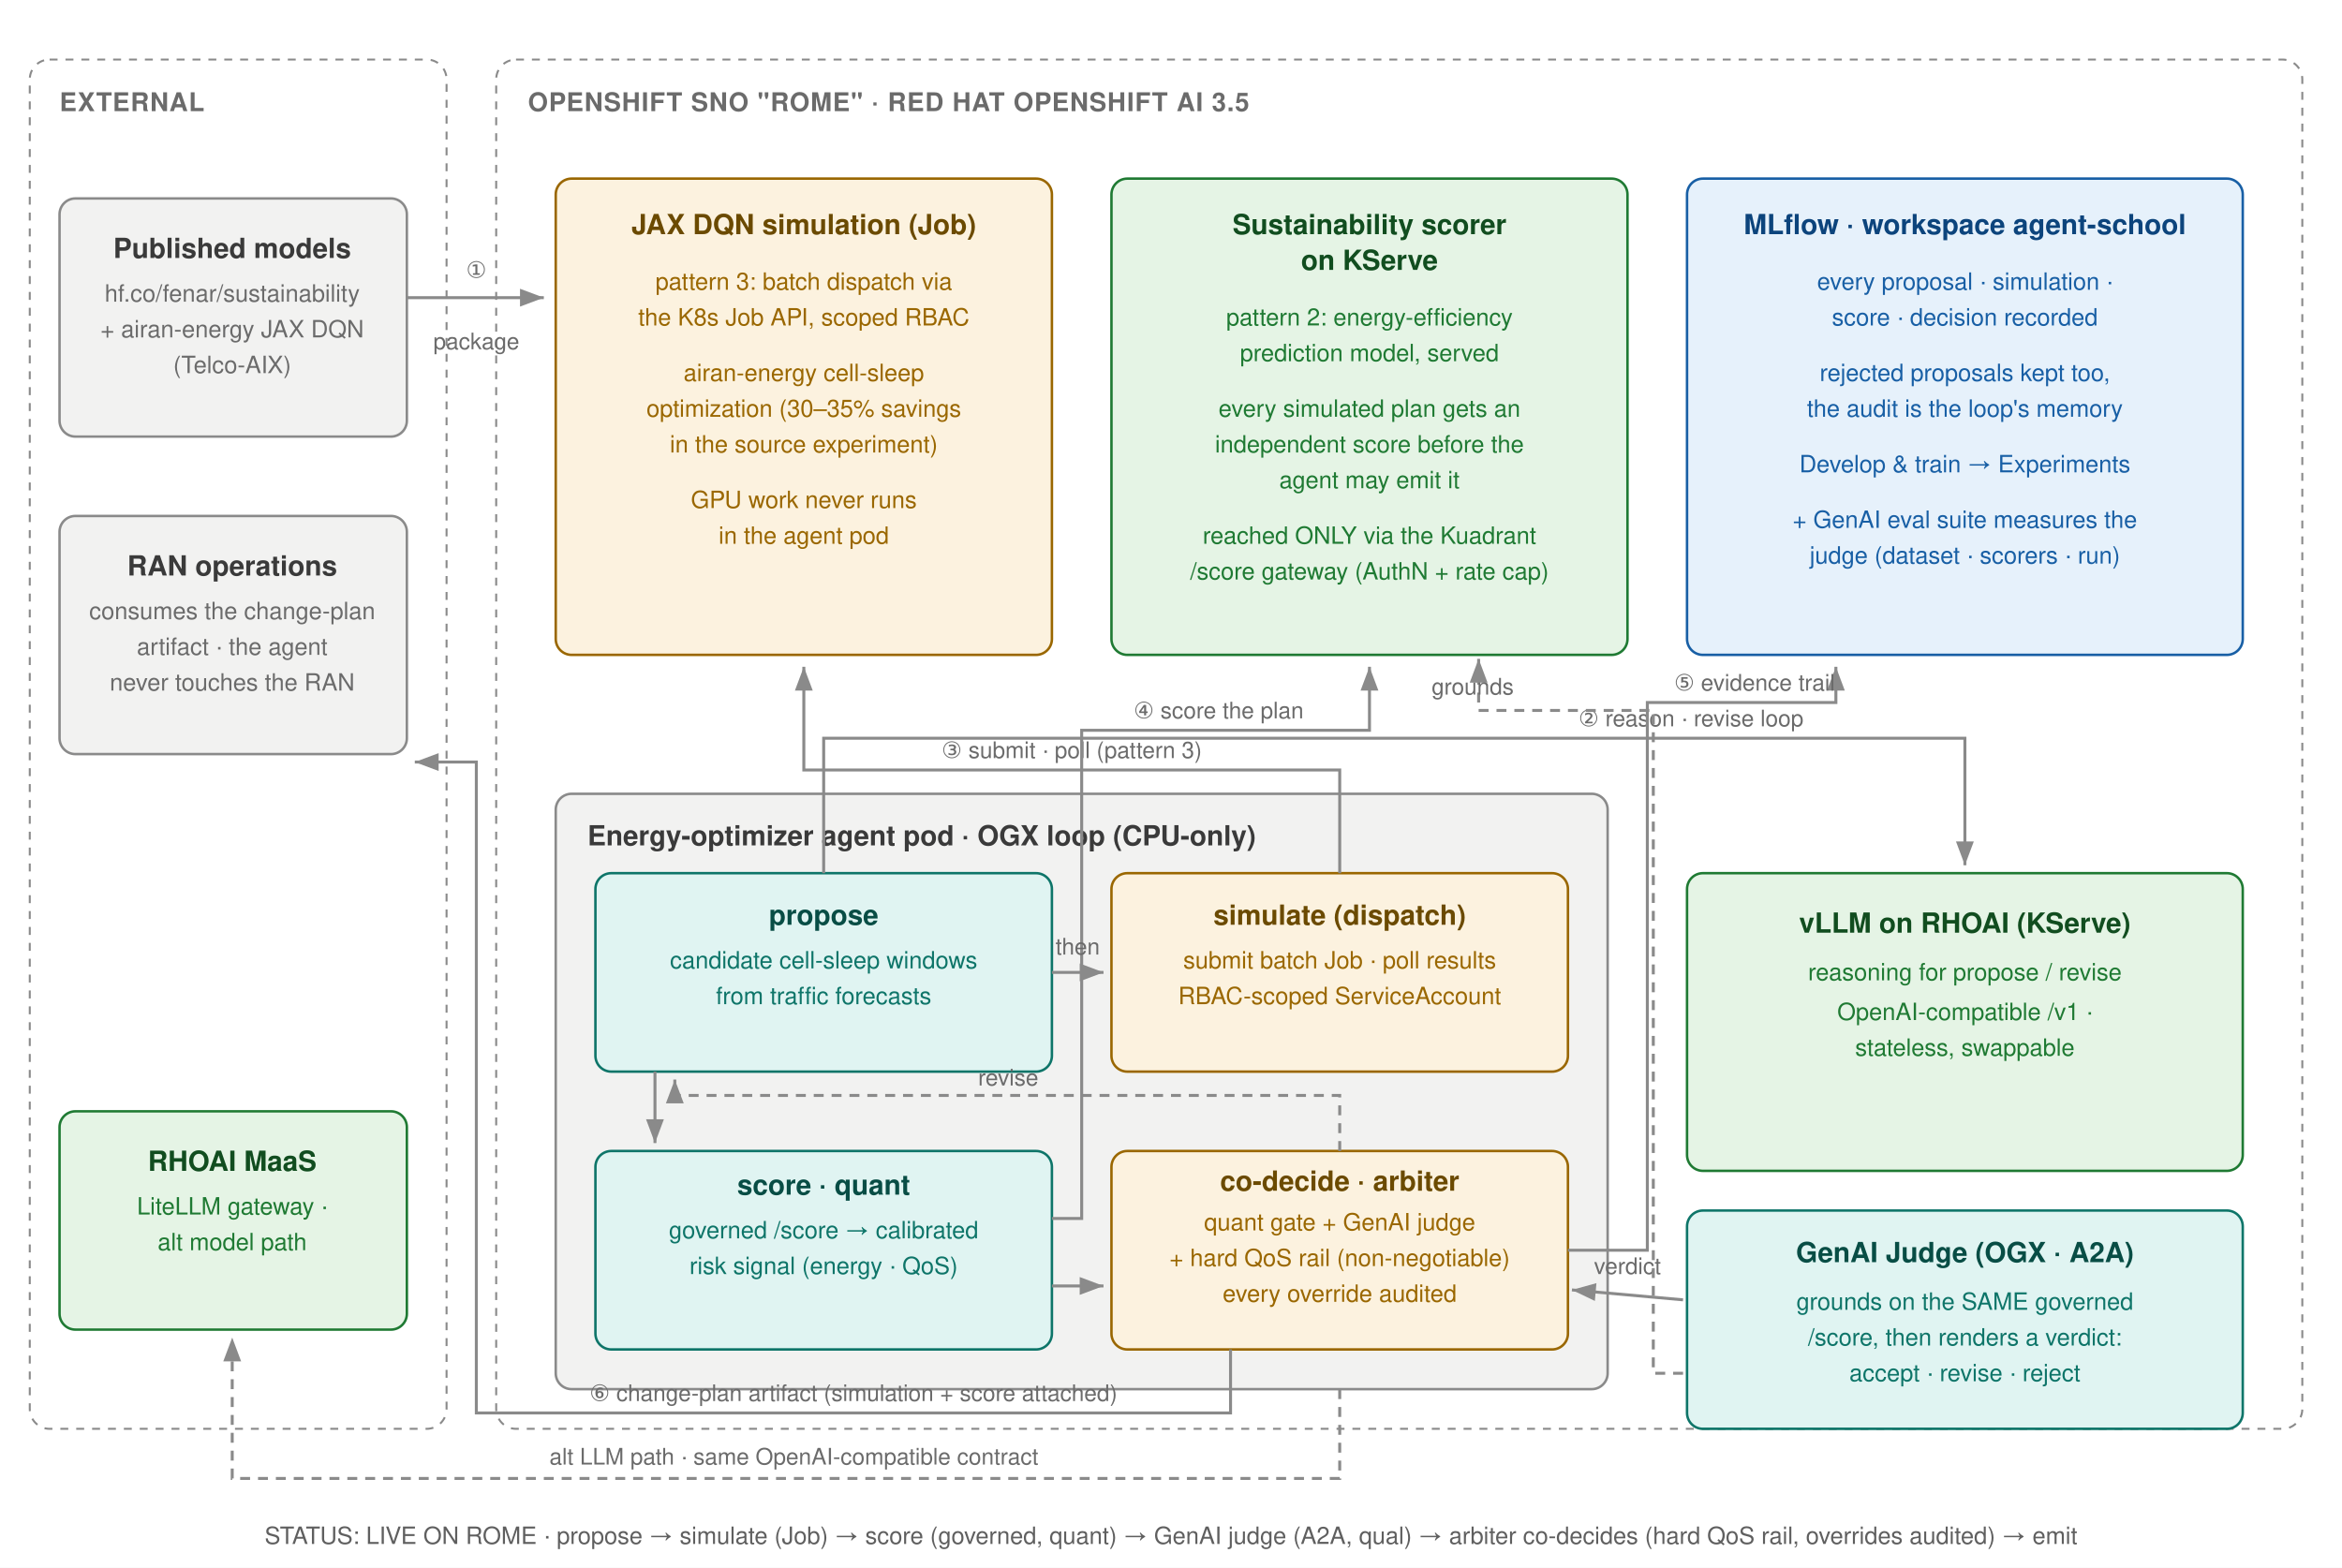
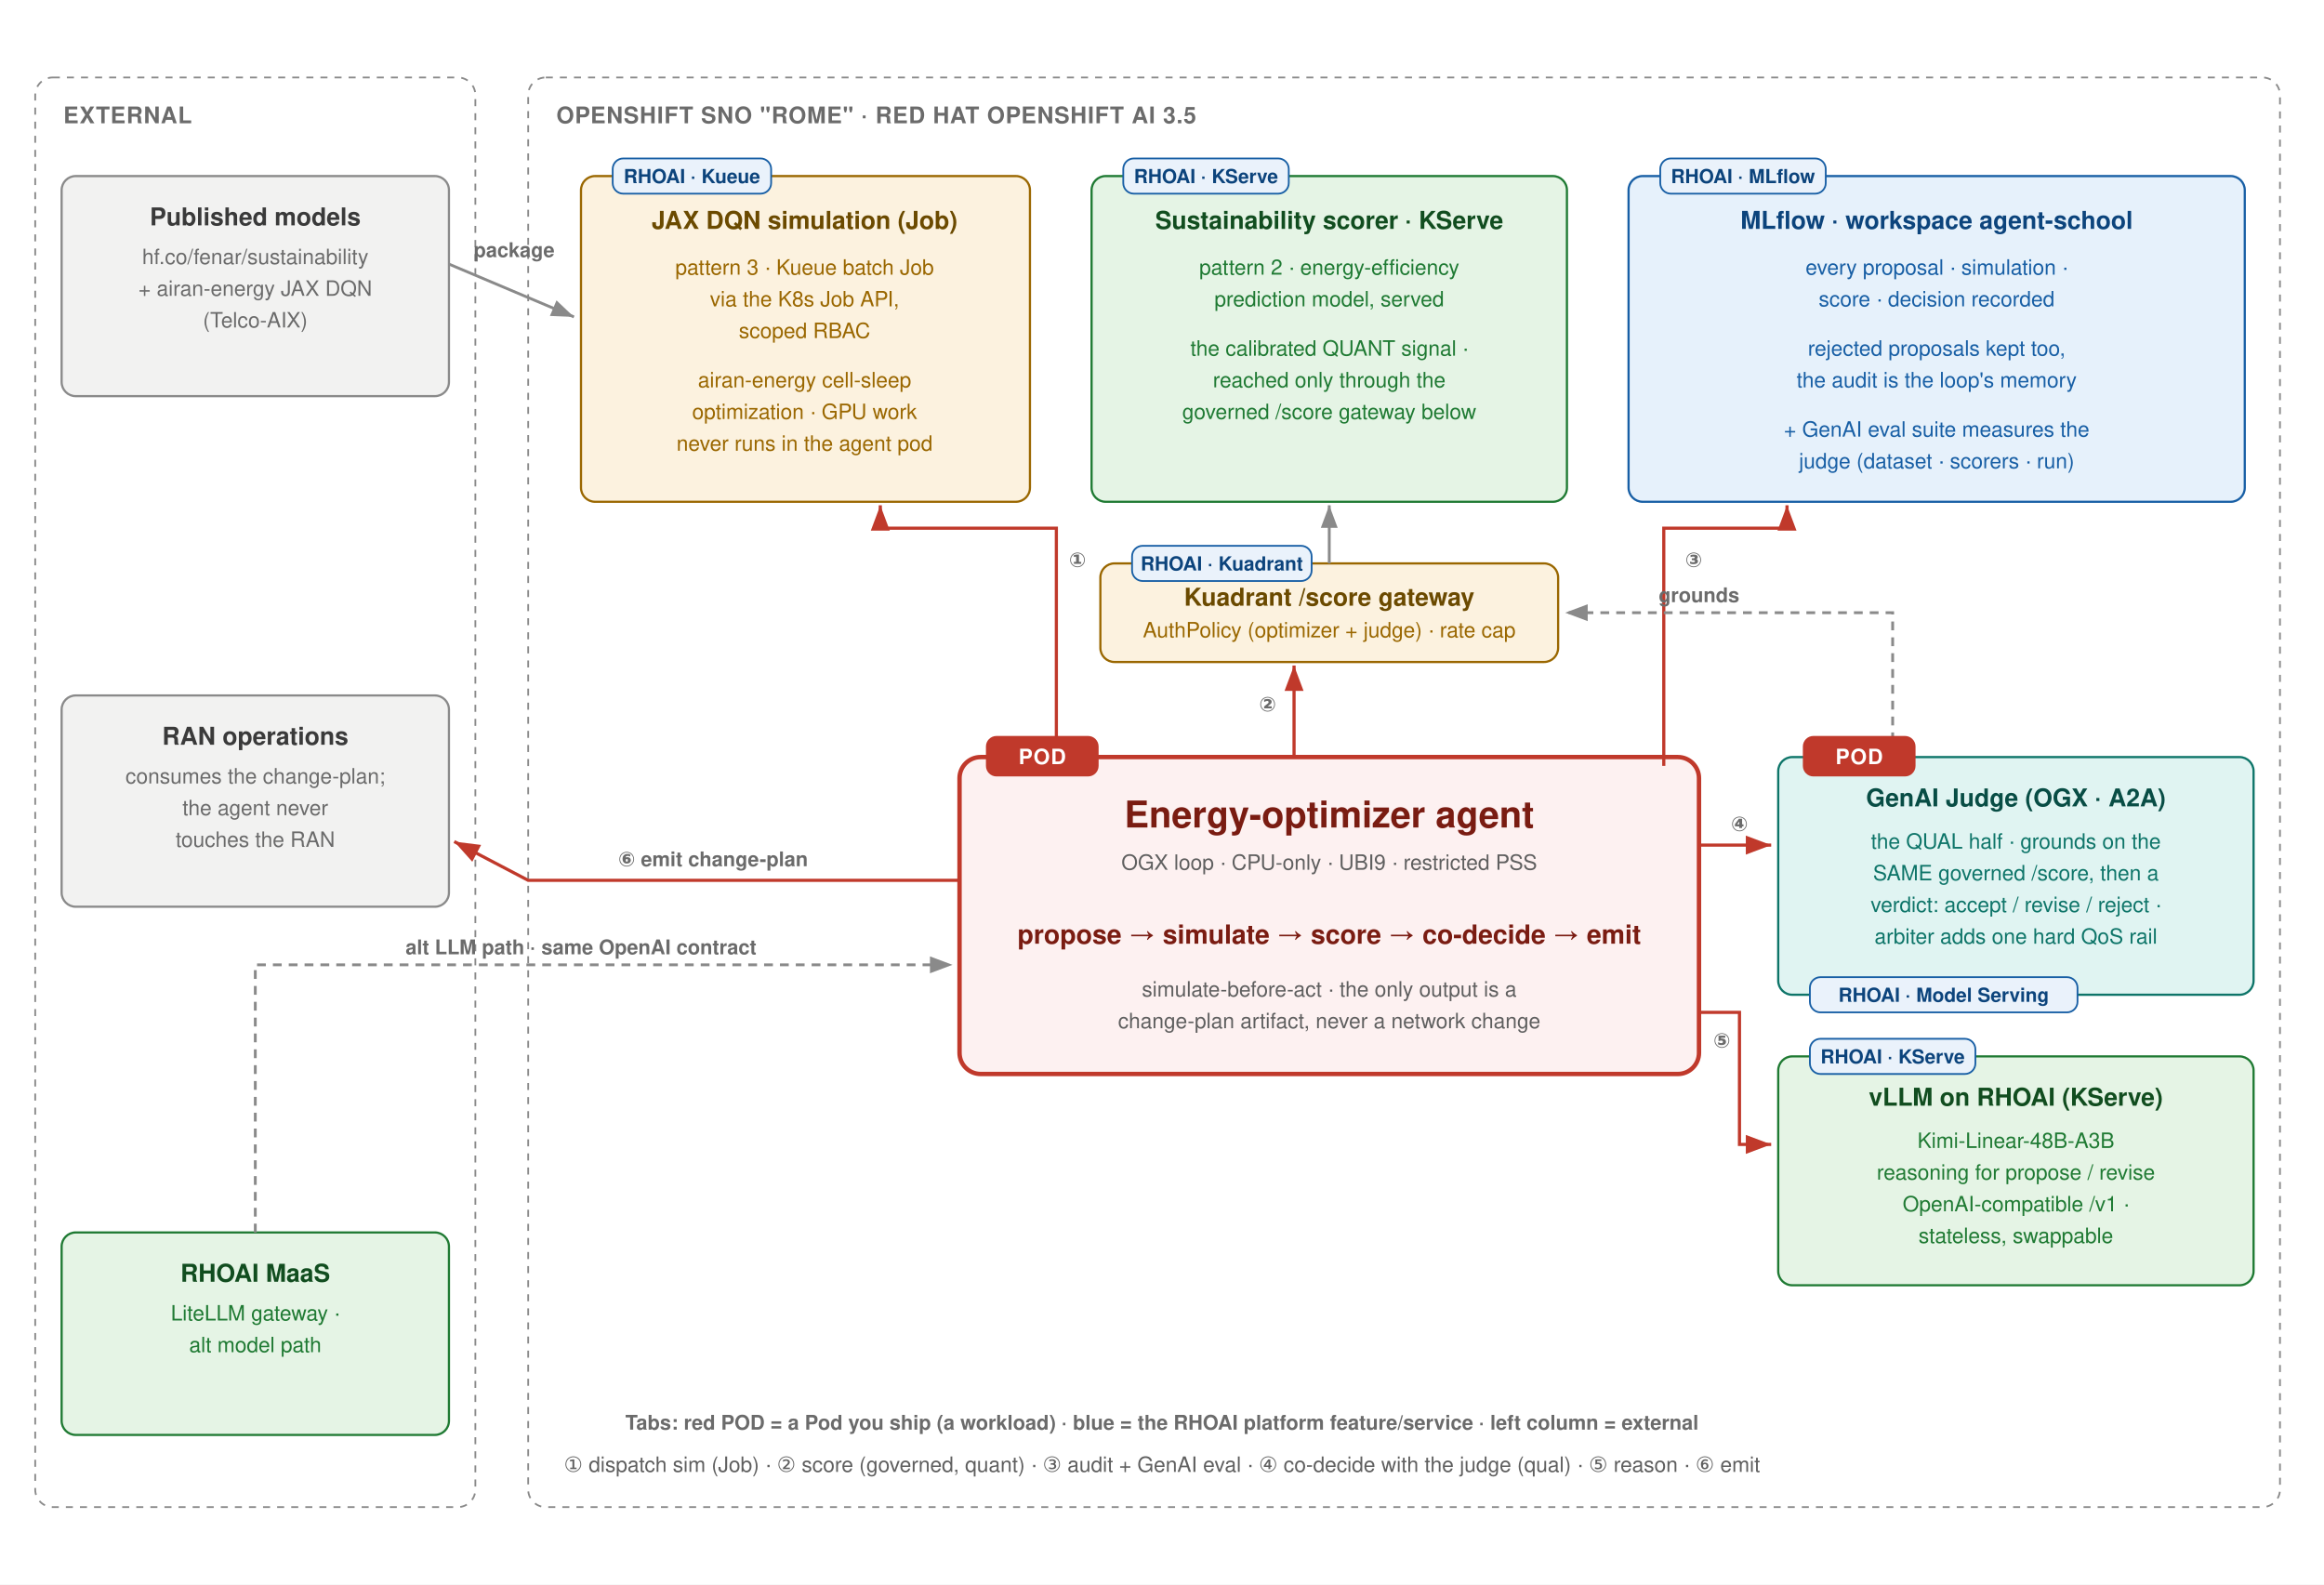
- <svg xmlns="http://www.w3.org/2000/svg" viewBox="0 0 1180 790" width="1180" height="790">
+ <svg xmlns="http://www.w3.org/2000/svg" viewBox="0 0 1320 900" width="1320" height="900">
  <style>
text { font-family: 'Helvetica Neue', Helvetica, Arial, sans-serif; }
.th { font-size: 14px; font-weight: 600; fill: #2a2a2a; }
.ts { font-size: 12px; font-weight: 400; fill: #5f5f5f; }
.tz { font-size: 13px; font-weight: 600; fill: #6b6b6b; letter-spacing: .4px; }
- .tl { font-size: 11.5px; font-weight: 500; fill: #6b6b6b; }
+ .tl { font-size: 11.5px; font-weight: 600; fill: #6b6b6b; }
.c-blue rect { fill: #E6F1FB; stroke: #185FA5; stroke-width: 1.25; }
.c-blue .th { fill: #0C447C; } .c-blue .ts { fill: #185FA5; }
.c-teal rect { fill: #E0F4F2; stroke: #0E7569; stroke-width: 1.25; }
.c-teal .th { fill: #084D45; } .c-teal .ts { fill: #0E7569; }
.c-amber rect { fill: #FCF2DF; stroke: #9A6700; stroke-width: 1.25; }
.c-amber .th { fill: #6B4A00; } .c-amber .ts { fill: #9A6700; }
.c-green rect { fill: #E5F4E5; stroke: #1F7A33; stroke-width: 1.25; }
.c-green .th { fill: #114D1F; } .c-green .ts { fill: #1F7A33; }
.c-gray rect { fill: #F2F2F1; stroke: #8a8a8a; stroke-width: 1.25; }
.c-gray .th { fill: #3A3A3A; } .c-gray .ts { fill: #6B6B6B; }
- .arrow { stroke: #8a8a8a; stroke-width: 1.5; fill: none; }
+ .c-agent rect { fill: #FDF1F1; stroke: #C0392B; stroke-width: 2.5; }
+ .agent-t { font-size: 21px; font-weight: 800; fill: #7A1C12; }
+ .agent-flow { font-size: 15px; font-weight: 700; fill: #7A1C12; }
+ .arrow { stroke: #8a8a8a; stroke-width: 1.6; fill: none; }
+ .arrow-h { stroke: #C0392B; stroke-width: 1.8; fill: none; }
.dashed { stroke-dasharray: 5 4; }
+ .tab-rhoai rect { fill:#EAF2FB; stroke:#185FA5; stroke-width:1; }
+ .tab-rhoai text { fill:#0C447C; font-size:11px; font-weight:700; }
+ .tab-pod rect { fill:#C0392B; }
+ .tab-pod text { fill:#ffffff; font-size:12px; font-weight:800; letter-spacing:.5px; }
</style>
  <defs>
    <marker id="a" markerWidth="10" markerHeight="8" refX="8" refY="3" orient="auto">
      <path d="M0,0 L8,3 L0,6" fill="#8a8a8a" />
    </marker>
+     <marker id="ah" markerWidth="10" markerHeight="8" refX="8" refY="3" orient="auto">
+       <path d="M0,0 L8,3 L0,6" fill="#C0392B" />
+     </marker>
  </defs>
-   <rect width="1180" height="790" fill="#ffffff" />
-   <rect x="15" y="30" width="210" height="690" rx="10" fill="none" stroke="#8a8a8a" stroke-dasharray="4 4" />
-   <text class="tz" x="30" y="56">EXTERNAL</text>
+   <rect width="1320" height="900" fill="#ffffff" />
+   <rect x="20" y="44" width="250" height="812" rx="10" fill="none" stroke="#8a8a8a" stroke-dasharray="4 4" />
+   <text class="tz" x="36" y="70">EXTERNAL</text>
+   <rect x="300" y="44" width="995" height="812" rx="10" fill="none" stroke="#8a8a8a" stroke-dasharray="4 4" />
+   <text class="tz" x="316" y="70">OPENSHIFT SNO "ROME" · RED HAT OPENSHIFT AI 3.5</text>
  <g class="c-gray">
-     <rect x="30" y="100" width="175" height="120" rx="8" />
-     <text class="th" x="117" y="130" text-anchor="middle">Published models</text>
-     <text class="ts" x="117" y="152" text-anchor="middle">hf.co/fenar/sustainability</text>
-     <text class="ts" x="117" y="170" text-anchor="middle">+ airan-energy JAX DQN</text>
-     <text class="ts" x="117" y="188" text-anchor="middle">(Telco-AIX)</text>
+     <rect x="35" y="100" width="220" height="125" rx="8" />
+     <text class="th" x="145" y="128" text-anchor="middle">Published models</text>
+     <text class="ts" x="145" y="150" text-anchor="middle">hf.co/fenar/sustainability</text>
+     <text class="ts" x="145" y="168" text-anchor="middle">+ airan-energy JAX DQN</text>
+     <text class="ts" x="145" y="186" text-anchor="middle">(Telco-AIX)</text>
  </g>
  <g class="c-gray">
-     <rect x="30" y="260" width="175" height="120" rx="8" />
-     <text class="th" x="117" y="290" text-anchor="middle">RAN operations</text>
-     <text class="ts" x="117" y="312" text-anchor="middle">consumes the change-plan</text>
-     <text class="ts" x="117" y="330" text-anchor="middle">artifact · the agent</text>
-     <text class="ts" x="117" y="348" text-anchor="middle">never touches the RAN</text>
+     <rect x="35" y="395" width="220" height="120" rx="8" />
+     <text class="th" x="145" y="423" text-anchor="middle">RAN operations</text>
+     <text class="ts" x="145" y="445" text-anchor="middle">consumes the change-plan;</text>
+     <text class="ts" x="145" y="463" text-anchor="middle">the agent never</text>
+     <text class="ts" x="145" y="481" text-anchor="middle">touches the RAN</text>
  </g>
  <g class="c-green">
-     <rect x="30" y="560" width="175" height="110" rx="8" />
-     <text class="th" x="117" y="590" text-anchor="middle">RHOAI MaaS</text>
-     <text class="ts" x="117" y="612" text-anchor="middle">LiteLLM gateway ·</text>
-     <text class="ts" x="117" y="630" text-anchor="middle">alt model path</text>
+     <rect x="35" y="700" width="220" height="115" rx="8" />
+     <text class="th" x="145" y="728" text-anchor="middle">RHOAI MaaS</text>
+     <text class="ts" x="145" y="750" text-anchor="middle">LiteLLM gateway ·</text>
+     <text class="ts" x="145" y="768" text-anchor="middle">alt model path</text>
  </g>
-   <rect x="250" y="30" width="910" height="690" rx="10" fill="none" stroke="#8a8a8a" stroke-dasharray="4 4" />
-   <text class="tz" x="266" y="56">OPENSHIFT SNO "ROME" · RED HAT OPENSHIFT AI 3.5</text>
  <g class="c-amber">
-     <rect x="280" y="90" width="250" height="240" rx="8" />
-     <text class="th" x="405" y="118" text-anchor="middle">JAX DQN simulation (Job)</text>
-     <text class="ts" x="405" y="146" text-anchor="middle">pattern 3: batch dispatch via</text>
-     <text class="ts" x="405" y="164" text-anchor="middle">the K8s Job API, scoped RBAC</text>
-     <text class="ts" x="405" y="192" text-anchor="middle">airan-energy cell-sleep</text>
-     <text class="ts" x="405" y="210" text-anchor="middle">optimization (30–35% savings</text>
-     <text class="ts" x="405" y="228" text-anchor="middle">in the source experiment)</text>
-     <text class="ts" x="405" y="256" text-anchor="middle">GPU work never runs</text>
-     <text class="ts" x="405" y="274" text-anchor="middle">in the agent pod</text>
+     <rect x="330" y="100" width="255" height="185" rx="8" />
+     <text class="th" x="457" y="130" text-anchor="middle">JAX DQN simulation (Job)</text>
+     <text class="ts" x="457" y="156" text-anchor="middle">pattern 3 · Kueue batch Job</text>
+     <text class="ts" x="457" y="174" text-anchor="middle">via the K8s Job API,</text>
+     <text class="ts" x="457" y="192" text-anchor="middle">scoped RBAC</text>
+     <text class="ts" x="457" y="220" text-anchor="middle">airan-energy cell-sleep</text>
+     <text class="ts" x="457" y="238" text-anchor="middle">optimization · GPU work</text>
+     <text class="ts" x="457" y="256" text-anchor="middle">never runs in the agent pod</text>
  </g>
  <g class="c-green">
-     <rect x="560" y="90" width="260" height="240" rx="8" />
-     <text class="th" x="690" y="118" text-anchor="middle">Sustainability scorer</text>
-     <text class="th" x="690" y="136" text-anchor="middle">on KServe</text>
-     <text class="ts" x="690" y="164" text-anchor="middle">pattern 2: energy-efficiency</text>
-     <text class="ts" x="690" y="182" text-anchor="middle">prediction model, served</text>
-     <text class="ts" x="690" y="210" text-anchor="middle">every simulated plan gets an</text>
-     <text class="ts" x="690" y="228" text-anchor="middle">independent score before the</text>
-     <text class="ts" x="690" y="246" text-anchor="middle">agent may emit it</text>
-     <text class="ts" x="690" y="274" text-anchor="middle">reached ONLY via the Kuadrant</text>
-     <text class="ts" x="690" y="292" text-anchor="middle">/score gateway (AuthN + rate cap)</text>
+     <rect x="620" y="100" width="270" height="185" rx="8" />
+     <text class="th" x="755" y="130" text-anchor="middle">Sustainability scorer · KServe</text>
+     <text class="ts" x="755" y="156" text-anchor="middle">pattern 2 · energy-efficiency</text>
+     <text class="ts" x="755" y="174" text-anchor="middle">prediction model, served</text>
+     <text class="ts" x="755" y="202" text-anchor="middle">the calibrated QUANT signal ·</text>
+     <text class="ts" x="755" y="220" text-anchor="middle">reached only through the</text>
+     <text class="ts" x="755" y="238" text-anchor="middle">governed /score gateway below</text>
  </g>
  <g class="c-blue">
-     <rect x="850" y="90" width="280" height="240" rx="8" />
-     <text class="th" x="990" y="118" text-anchor="middle">MLflow · workspace agent-school</text>
-     <text class="ts" x="990" y="146" text-anchor="middle">every proposal · simulation ·</text>
-     <text class="ts" x="990" y="164" text-anchor="middle">score · decision recorded</text>
-     <text class="ts" x="990" y="192" text-anchor="middle">rejected proposals kept too,</text>
-     <text class="ts" x="990" y="210" text-anchor="middle">the audit is the loop's memory</text>
-     <text class="ts" x="990" y="238" text-anchor="middle">Develop &amp; train → Experiments</text>
-     <text class="ts" x="990" y="266" text-anchor="middle">+ GenAI eval suite measures the</text>
-     <text class="ts" x="990" y="284" text-anchor="middle">judge (dataset · scorers · run)</text>
+     <rect x="925" y="100" width="350" height="185" rx="8" />
+     <text class="th" x="1100" y="130" text-anchor="middle">MLflow · workspace agent-school</text>
+     <text class="ts" x="1100" y="156" text-anchor="middle">every proposal · simulation ·</text>
+     <text class="ts" x="1100" y="174" text-anchor="middle">score · decision recorded</text>
+     <text class="ts" x="1100" y="202" text-anchor="middle">rejected proposals kept too,</text>
+     <text class="ts" x="1100" y="220" text-anchor="middle">the audit is the loop's memory</text>
+     <text class="ts" x="1100" y="248" text-anchor="middle">+ GenAI eval suite measures the</text>
+     <text class="ts" x="1100" y="266" text-anchor="middle">judge (dataset · scorers · run)</text>
  </g>
-   <g class="c-gray">
-     <rect x="280" y="400" width="530" height="300" rx="8" />
-     <text class="th" x="296" y="426">Energy-optimizer agent pod · OGX loop (CPU-only)</text>
+   <g class="c-amber">
+     <rect x="625" y="320" width="260" height="56" rx="8" />
+     <text class="th" x="755" y="344" text-anchor="middle">Kuadrant /score gateway</text>
+     <text class="ts" x="755" y="362" text-anchor="middle">AuthPolicy (optimizer + judge) · rate cap</text>
+   </g>
+   <g class="c-agent">
+     <rect x="545" y="430" width="420" height="180" rx="12" />
+     <text class="agent-t" x="755" y="470" text-anchor="middle">Energy-optimizer agent</text>
+     <text class="ts" x="755" y="494" text-anchor="middle">OGX loop · CPU-only · UBI9 · restricted PSS</text>
+     <text class="agent-flow" x="755" y="536" text-anchor="middle">propose → simulate → score → co-decide → emit</text>
+     <text class="ts" x="755" y="566" text-anchor="middle">simulate-before-act · the only output is a</text>
+     <text class="ts" x="755" y="584" text-anchor="middle">change-plan artifact, never a network change</text>
  </g>
  <g class="c-teal">
-     <rect x="300" y="440" width="230" height="100" rx="8" />
-     <text class="th" x="415" y="466" text-anchor="middle">propose</text>
-     <text class="ts" x="415" y="488" text-anchor="middle">candidate cell-sleep windows</text>
-     <text class="ts" x="415" y="506" text-anchor="middle">from traffic forecasts</text>
-   </g>
-   <g class="c-amber">
-     <rect x="560" y="440" width="230" height="100" rx="8" />
-     <text class="th" x="675" y="466" text-anchor="middle">simulate (dispatch)</text>
-     <text class="ts" x="675" y="488" text-anchor="middle">submit batch Job · poll results</text>
-     <text class="ts" x="675" y="506" text-anchor="middle">RBAC-scoped ServiceAccount</text>
-   </g>
-   <g class="c-teal">
-     <rect x="300" y="580" width="230" height="100" rx="8" />
-     <text class="th" x="415" y="602" text-anchor="middle">score · quant</text>
-     <text class="ts" x="415" y="624" text-anchor="middle">governed /score → calibrated</text>
-     <text class="ts" x="415" y="642" text-anchor="middle">risk signal (energy · QoS)</text>
-   </g>
-   <g class="c-amber">
-     <rect x="560" y="580" width="230" height="100" rx="8" />
-     <text class="th" x="675" y="600" text-anchor="middle">co-decide · arbiter</text>
-     <text class="ts" x="675" y="620" text-anchor="middle">quant gate + GenAI judge</text>
-     <text class="ts" x="675" y="638" text-anchor="middle">+ hard QoS rail (non-negotiable)</text>
-     <text class="ts" x="675" y="656" text-anchor="middle">every override audited</text>
+     <rect x="1010" y="430" width="270" height="135" rx="8" />
+     <text class="th" x="1145" y="458" text-anchor="middle">GenAI Judge (OGX · A2A)</text>
+     <text class="ts" x="1145" y="482" text-anchor="middle">the QUAL half · grounds on the</text>
+     <text class="ts" x="1145" y="500" text-anchor="middle">SAME governed /score, then a</text>
+     <text class="ts" x="1145" y="518" text-anchor="middle">verdict: accept / revise / reject ·</text>
+     <text class="ts" x="1145" y="536" text-anchor="middle">arbiter adds one hard QoS rail</text>
  </g>
  <g class="c-green">
-     <rect x="850" y="440" width="280" height="150" rx="8" />
-     <text class="th" x="990" y="470" text-anchor="middle">vLLM on RHOAI (KServe)</text>
-     <text class="ts" x="990" y="494" text-anchor="middle">reasoning for propose / revise</text>
-     <text class="ts" x="990" y="514" text-anchor="middle">OpenAI-compatible /v1 ·</text>
-     <text class="ts" x="990" y="532" text-anchor="middle">stateless, swappable</text>
+     <rect x="1010" y="600" width="270" height="130" rx="8" />
+     <text class="th" x="1145" y="628" text-anchor="middle">vLLM on RHOAI (KServe)</text>
+     <text class="ts" x="1145" y="652" text-anchor="middle">Kimi-Linear-48B-A3B</text>
+     <text class="ts" x="1145" y="670" text-anchor="middle">reasoning for propose / revise</text>
+     <text class="ts" x="1145" y="688" text-anchor="middle">OpenAI-compatible /v1 ·</text>
+     <text class="ts" x="1145" y="706" text-anchor="middle">stateless, swappable</text>
  </g>
-   <g class="c-teal">
-     <rect x="850" y="610" width="280" height="110" rx="8" />
-     <text class="th" x="990" y="636" text-anchor="middle">GenAI Judge (OGX · A2A)</text>
-     <text class="ts" x="990" y="660" text-anchor="middle">grounds on the SAME governed</text>
-     <text class="ts" x="990" y="678" text-anchor="middle">/score, then renders a verdict:</text>
-     <text class="ts" x="990" y="696" text-anchor="middle">accept · revise · reject</text>
+   <polyline class="arrow-h" points="600,430 600,300 500,300 500,287" marker-end="url(#ah)" />
+   <text class="tl" x="612" y="322" text-anchor="middle">①</text>
+   <polyline class="arrow-h" points="735,430 735,378" marker-end="url(#ah)" />
+   <text class="tl" x="720" y="404" text-anchor="middle">②</text>
+   <line class="arrow" x1="755" y1="320" x2="755" y2="287" marker-end="url(#a)" />
+   <polyline class="arrow-h" points="945,435 945,300 1015,300 1015,287" marker-end="url(#ah)" />
+   <text class="tl" x="962" y="322" text-anchor="middle">③</text>
+   <line class="arrow-h" x1="965" y1="480" x2="1006" y2="480" marker-end="url(#ah)" />
+   <text class="tl" x="988" y="472" text-anchor="middle">④</text>
+   <polyline class="arrow dashed" points="1075,430 1075,348 889,348" marker-end="url(#a)" />
+   <text class="tl" x="965" y="342" text-anchor="middle">grounds</text>
+   <polyline class="arrow-h" points="965,575 988,575 988,650 1006,650" marker-end="url(#ah)" />
+   <text class="tl" x="978" y="595" text-anchor="middle">⑤</text>
+   <polyline class="arrow-h" points="545,500 300,500 258,478" marker-end="url(#ah)" />
+   <text class="tl" x="405" y="492" text-anchor="middle">⑥ emit change-plan</text>
+   <line class="arrow" x1="255" y1="150" x2="326" y2="180" marker-end="url(#a)" />
+   <text class="tl" x="292" y="146" text-anchor="middle">package</text>
+   <polyline class="arrow dashed" points="145,700 145,548 541,548" marker-end="url(#a)" />
+   <text class="tl" x="330" y="542" text-anchor="middle">alt LLM path · same OpenAI contract</text>
+   <text class="tl" x="660" y="812" text-anchor="middle">Tabs: red POD = a Pod you ship (a workload) · blue = the RHOAI platform feature/service · left column = external</text>
+   <text class="ts" x="660" y="836" text-anchor="middle">① dispatch sim (Job) · ② score (governed, quant) · ③ audit + GenAI eval · ④ co-decide with the judge (qual) · ⑤ reason · ⑥ emit</text>
+   <g class="tab-rhoai">
+     <rect x="348" y="90" width="90" height="20" rx="6" />
+     <text x="393" y="104" text-anchor="middle">RHOAI · Kueue</text>
  </g>
-   <line class="arrow" x1="205" y1="150" x2="274" y2="150" marker-end="url(#a)" />
-   <text class="tl" x="240" y="140" text-anchor="middle">①</text>
-   <text class="tl" x="240" y="176" text-anchor="middle">package</text>
-   <polyline class="arrow" points="415,440 415,372 990,372 990,436" marker-end="url(#a)" />
-   <text class="tl" x="852" y="366" text-anchor="middle">② reason · revise loop</text>
-   <polyline class="arrow" points="675,440 675,388 405,388 405,336" marker-end="url(#a)" />
-   <text class="tl" x="540" y="382" text-anchor="middle">③ submit · poll (pattern 3)</text>
-   <polyline class="arrow" points="530,614 545,614 545,368 690,368 690,336" marker-end="url(#a)" />
-   <text class="tl" x="614" y="362" text-anchor="middle">④ score the plan</text>
-   <polyline class="arrow" points="790,630 830,630 830,354 925,354 925,336" marker-end="url(#a)" />
-   <text class="tl" x="884" y="348" text-anchor="middle">⑤ evidence trail</text>
-   <polyline class="arrow" points="620,680 620,712 240,712 240,384 209,384" marker-end="url(#a)" />
-   <text class="tl" x="430" y="706" text-anchor="middle">⑥ change-plan artifact (simulation + score attached)</text>
-   <line class="arrow" x1="530" y1="490" x2="556" y2="490" marker-end="url(#a)" />
-   <text class="tl" x="543" y="481" text-anchor="middle">then</text>
-   <polyline class="arrow" points="330,540 330,576" marker-end="url(#a)" />
-   <line class="arrow" x1="530" y1="648" x2="556" y2="648" marker-end="url(#a)" />
-   <polyline class="arrow dashed" points="675,580 675,552 340,552 340,544" marker-end="url(#a)" />
-   <text class="tl" x="508" y="547" text-anchor="middle">revise</text>
-   <polyline class="arrow dashed" points="675,700 675,745 117,745 117,674" marker-end="url(#a)" />
-   <text class="tl" x="400" y="738" text-anchor="middle">alt LLM path · same OpenAI-compatible contract</text>
-   <line class="arrow" x1="848" y1="655" x2="792" y2="650" marker-end="url(#a)" />
-   <text class="tl" x="820" y="642" text-anchor="middle">verdict</text>
-   <polyline class="arrow dashed" points="848,692 833,692 833,358 745,358 745,332" marker-end="url(#a)" />
-   <text class="tl" x="742" y="350" text-anchor="middle">grounds</text>
-   <text class="ts" x="590" y="778" text-anchor="middle">STATUS: LIVE ON ROME · propose → simulate (Job) → score (governed, quant) → GenAI judge (A2A, qual) → arbiter co-decides (hard QoS rail, overrides audited) → emit</text>
+   <g class="tab-rhoai">
+     <rect x="638" y="90" width="94" height="20" rx="6" />
+     <text x="685" y="104" text-anchor="middle">RHOAI · KServe</text>
+   </g>
+   <g class="tab-rhoai">
+     <rect x="943" y="90" width="94" height="20" rx="6" />
+     <text x="990" y="104" text-anchor="middle">RHOAI · MLflow</text>
+   </g>
+   <g class="tab-rhoai">
+     <rect x="643" y="310" width="102" height="20" rx="6" />
+     <text x="694" y="324" text-anchor="middle">RHOAI · Kuadrant</text>
+   </g>
+   <g class="tab-rhoai">
+     <rect x="1028" y="590" width="94" height="20" rx="6" />
+     <text x="1075" y="604" text-anchor="middle">RHOAI · KServe</text>
+   </g>
+   <g class="tab-pod">
+     <rect x="560" y="418" width="64" height="23" rx="6" />
+     <text x="592" y="434" text-anchor="middle">POD</text>
+   </g>
+   <g class="tab-pod">
+     <rect x="1024" y="418" width="64" height="23" rx="6" />
+     <text x="1056" y="434" text-anchor="middle">POD</text>
+   </g>
+   <g class="tab-rhoai">
+     <rect x="1028" y="555" width="152" height="20" rx="6" />
+     <text x="1104" y="569" text-anchor="middle">RHOAI · Model Serving</text>
+   </g>
</svg>
